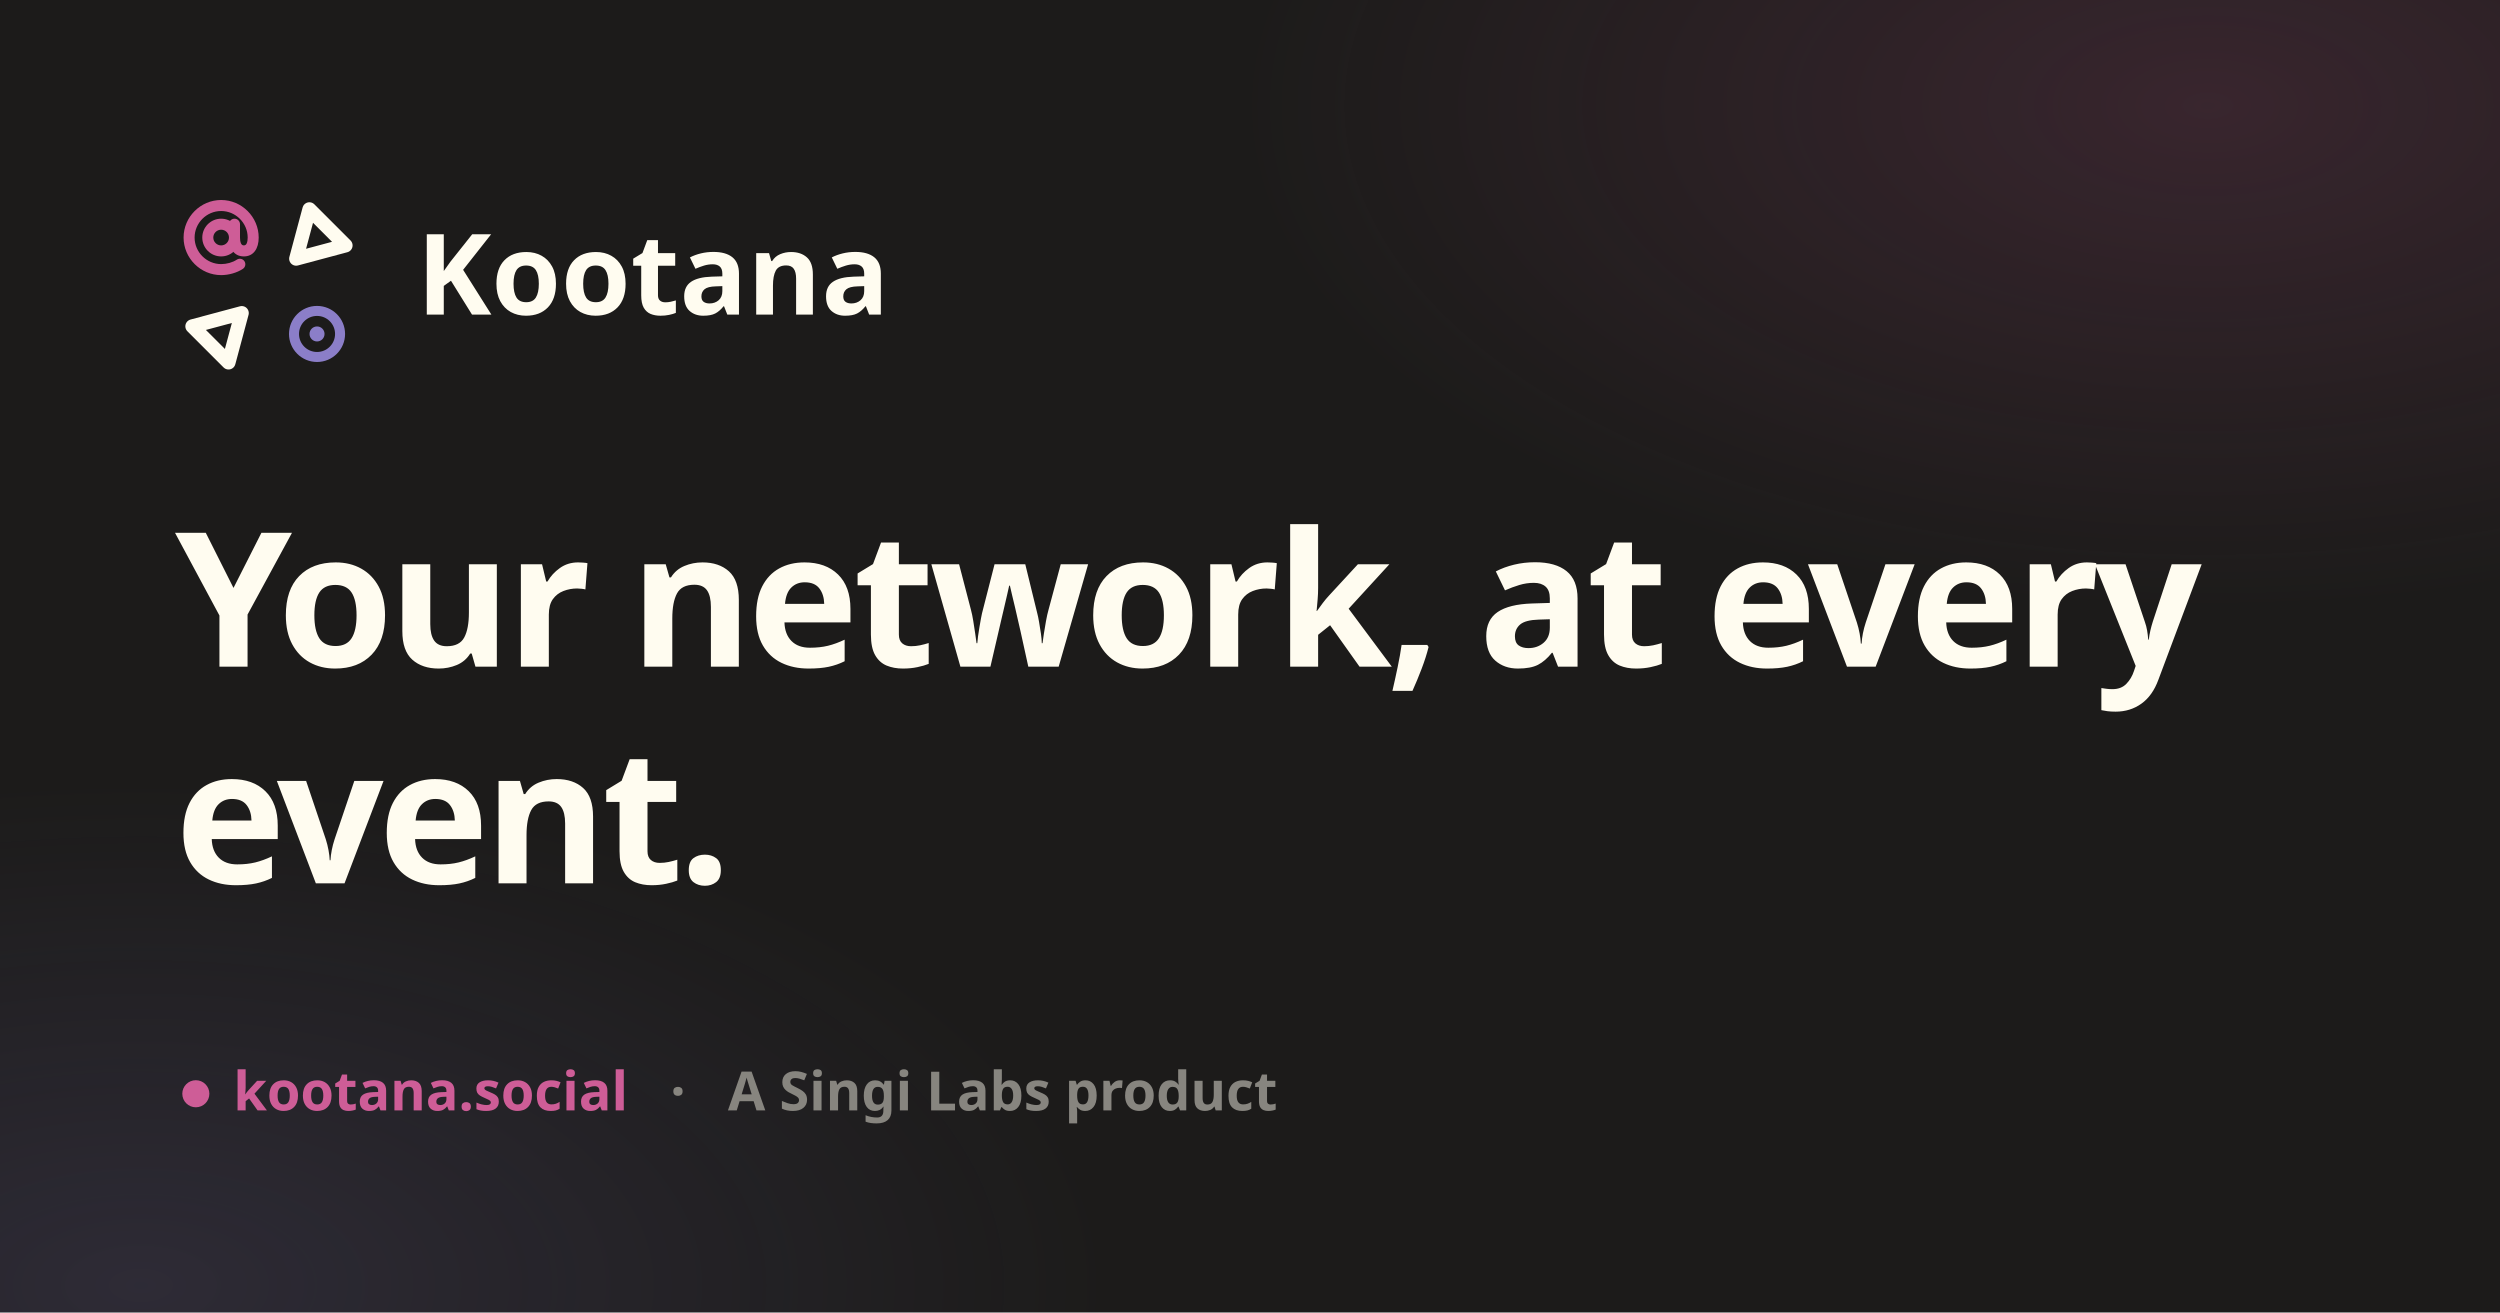
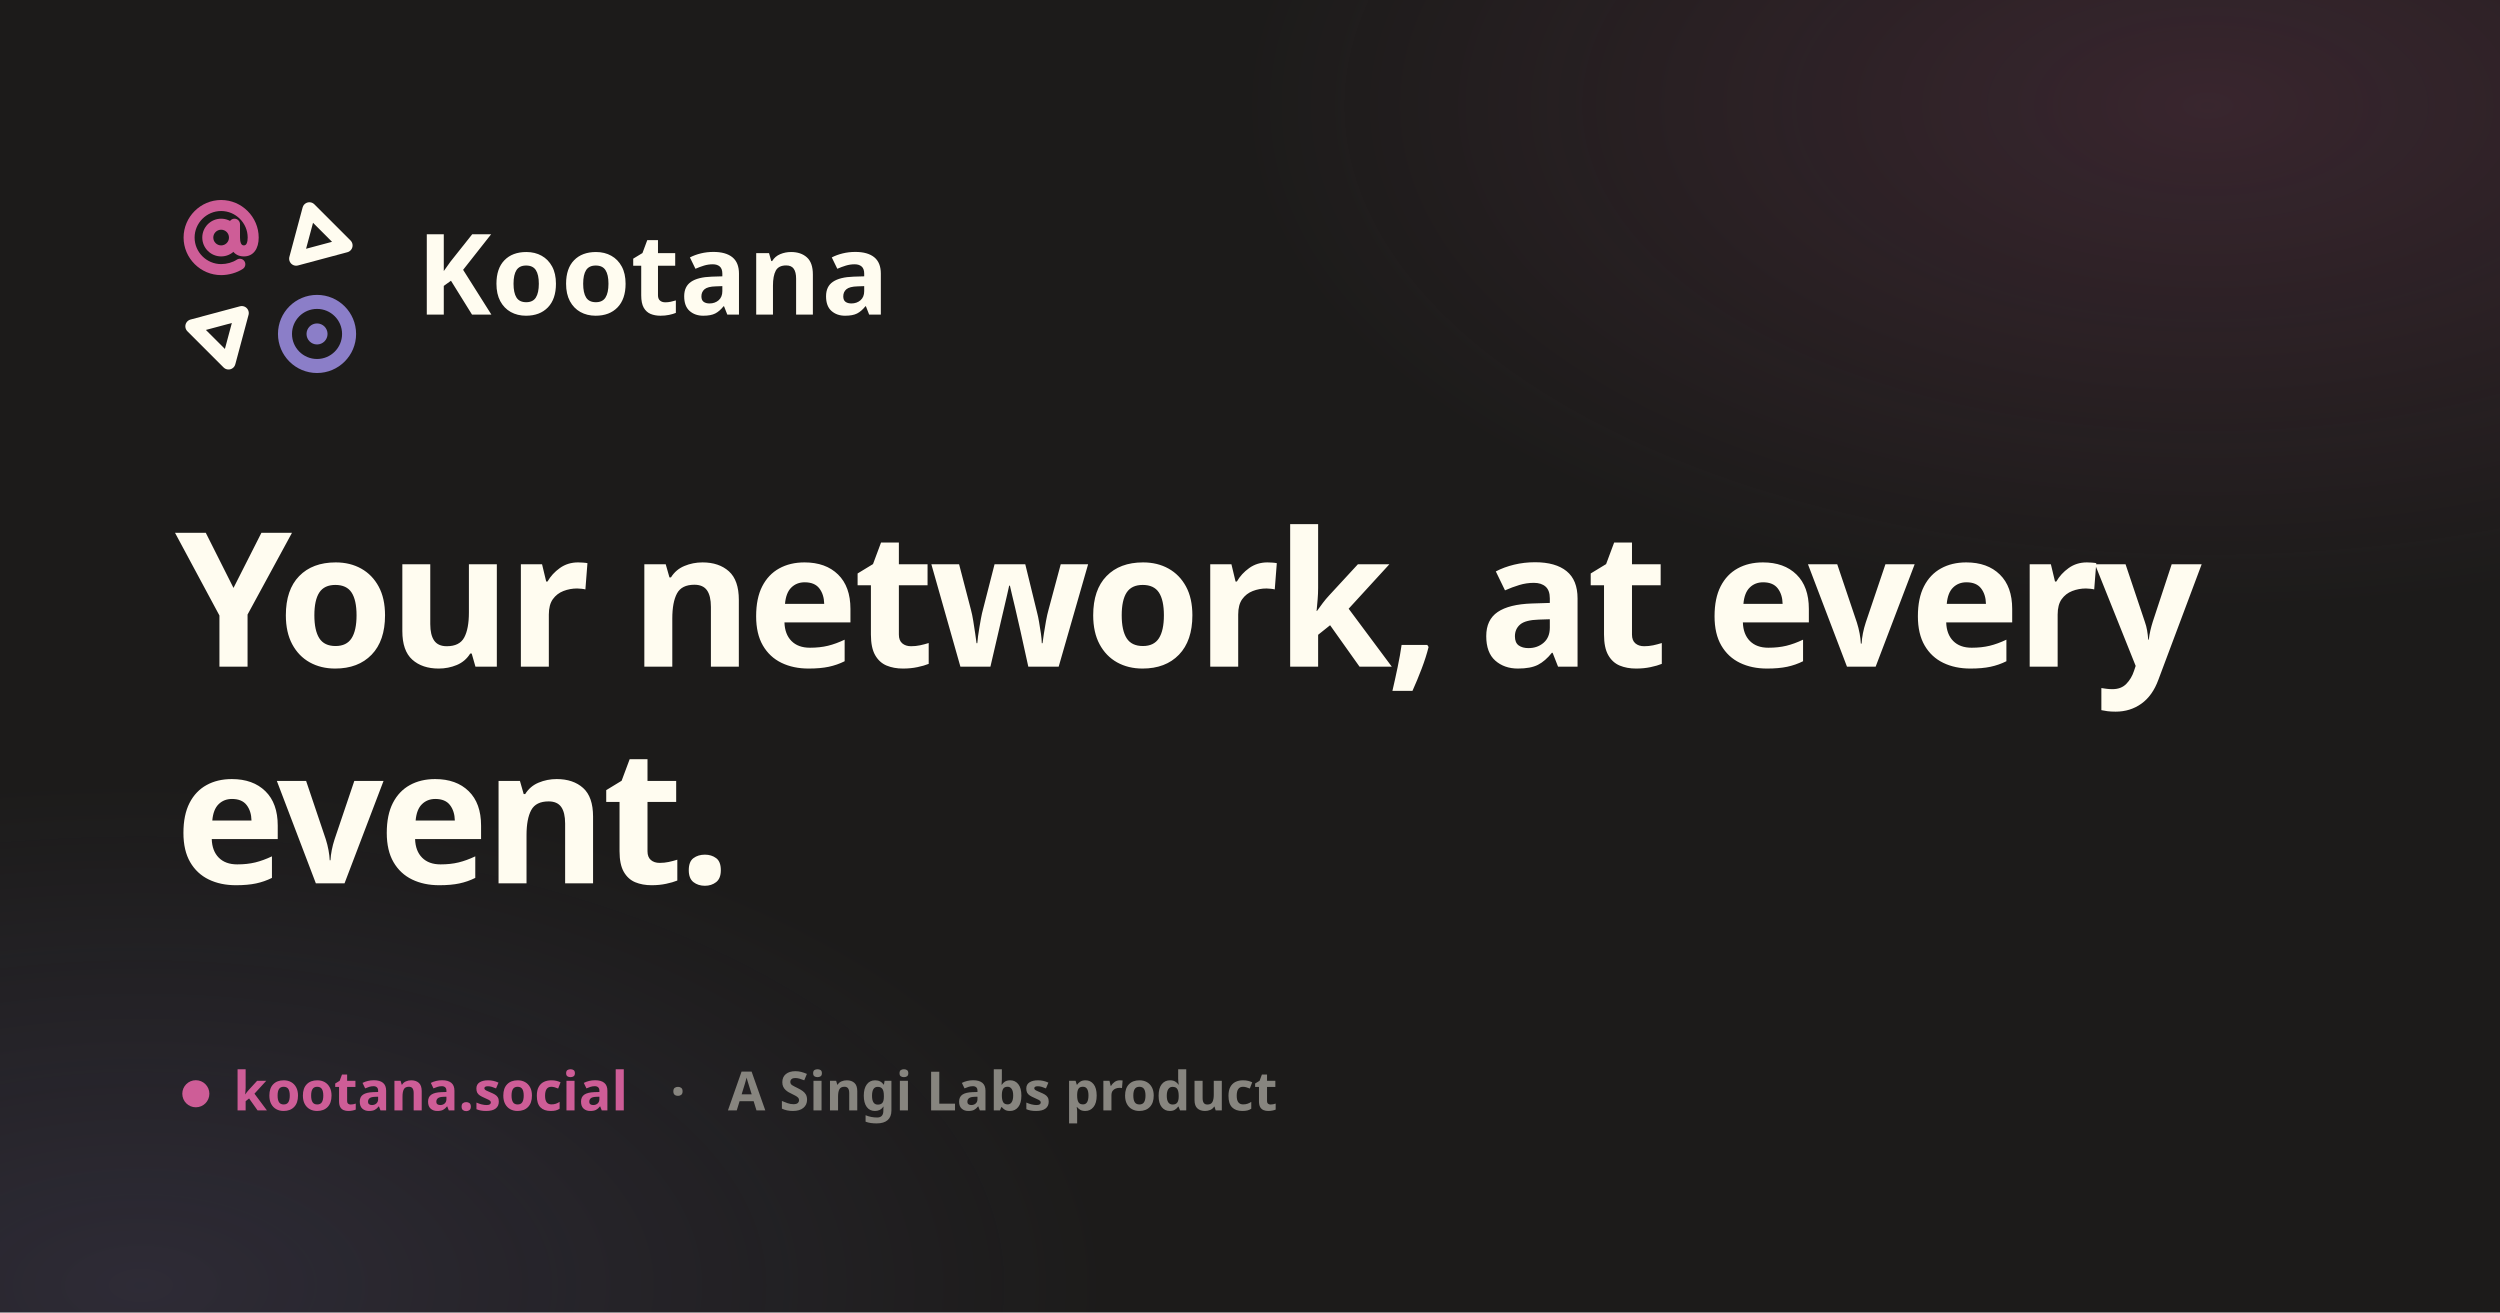
<svg xmlns="http://www.w3.org/2000/svg" width="1200" height="630" viewBox="0 0 1200 630">
  <defs>
    <radialGradient id="glowTR" cx="88%" cy="8%" r="70%">
      <stop offset="0%" stop-color="#CE5D97" stop-opacity="0.16" />
      <stop offset="55%" stop-color="#CE5D97" stop-opacity="0" />
    </radialGradient>
    <radialGradient id="glowBL" cx="6%" cy="98%" r="70%">
      <stop offset="0%" stop-color="#8B7EC8" stop-opacity="0.16" />
      <stop offset="55%" stop-color="#8B7EC8" stop-opacity="0" />
    </radialGradient>
  </defs>
  <rect width="1200" height="630" fill="#1C1B1A" />
  <rect width="1200" height="630" fill="url(#glowTR)" />
  <rect width="1200" height="630" fill="url(#glowBL)" />
  <g transform="translate(88,96) scale(0.12018) translate(-170,-169)">
    <path transform="matrix(1.333332,0,0,1.333332,150.3333,148.3333)" fill-rule="evenodd" d="M128,71.5C159.183,71.5 184.5,96.817 184.5,128C184.5,159.183 159.183,184.5 128,184.5C96.817,184.5 71.5,159.183 71.5,128C71.5,96.817 96.817,71.5 128,71.5ZM128,104.5C115.03,104.5 104.5,115.03 104.5,128C104.5,140.97 115.03,151.5 128,151.5C140.97,151.5 151.5,140.97 151.5,128C151.5,115.03 140.97,104.5 128,104.5Z" fill="#CE5D97" />
    <path transform="matrix(1.333332,0,0,1.333332,150.3333,148.3333)" fill-rule="evenodd" d="M174.866,194.259C182.45,189.218 192.7,191.282 197.741,198.866C202.782,206.45 200.718,216.7 193.134,221.741C175.432,233.507 150.846,240.5 128,240.5C66.284,240.5 15.5,189.716 15.5,128C15.5,66.284 66.284,15.5 128,15.5C189.716,15.5 240.5,66.284 240.5,128C240.5,160.538 225.46,184.5 196,184.5C166.54,184.5 151.5,160.538 151.5,128L151.5,88C151.5,78.893 158.893,71.5 168,71.5C177.107,71.5 184.5,78.893 184.5,88L184.5,128C184.5,134.408 185.237,140.363 187.279,145.164C188.851,148.858 191.536,151.5 196,151.5C200.464,151.5 203.149,148.858 204.721,145.164C206.763,140.363 207.5,134.408 207.5,128C207.5,84.388 171.612,48.5 128,48.5C84.388,48.5 48.5,84.388 48.5,128C48.5,171.612 84.388,207.5 128,207.5C144.415,207.5 162.148,202.713 174.866,194.259Z" fill="#CE5D97" />
    <polygon points="620.6 403.4 673.5 206.0 818.0 350.5" fill="none" stroke="#FFFCF0" stroke-width="56" stroke-linejoin="round" />
    <polygon points="403.4 620.6 350.5 818.0 206.0 673.5" fill="none" stroke="#FFFCF0" stroke-width="56" stroke-linejoin="round" />
-     <circle cx="704" cy="704" r="92" fill="none" stroke="#8B7EC8" stroke-width="40" />
-     <circle cx="704" cy="704" r="30" fill="#8B7EC8" />
+     <circle cx="704" cy="704" r="128" fill="none" stroke="#8B7EC8" stroke-width="56" />
+     <circle cx="704" cy="704" r="42" fill="#8B7EC8" />
  </g>
  <text x="200" y="151" font-family="Sora" font-weight="700" font-size="54" fill="#FFFCF0">Kootana</text>
  <text x="84" y="320" font-family="Sora" font-weight="700" font-size="90" fill="#FFFCF0" letter-spacing="-2.5">Your network, at every</text>
  <text x="84" y="424" font-family="Sora" font-weight="700" font-size="90" fill="#FFFCF0" letter-spacing="-2.5">event.</text>
  <circle cx="94" cy="525" r="6.5" fill="#CE5D97" />
  <text x="112" y="533" font-family="Sora" font-weight="600" font-size="26" fill="#CE5D97" xml:space="preserve">kootana.social<tspan fill="#87857F">   ·   A Singi Labs product</tspan>
  </text>
</svg>
